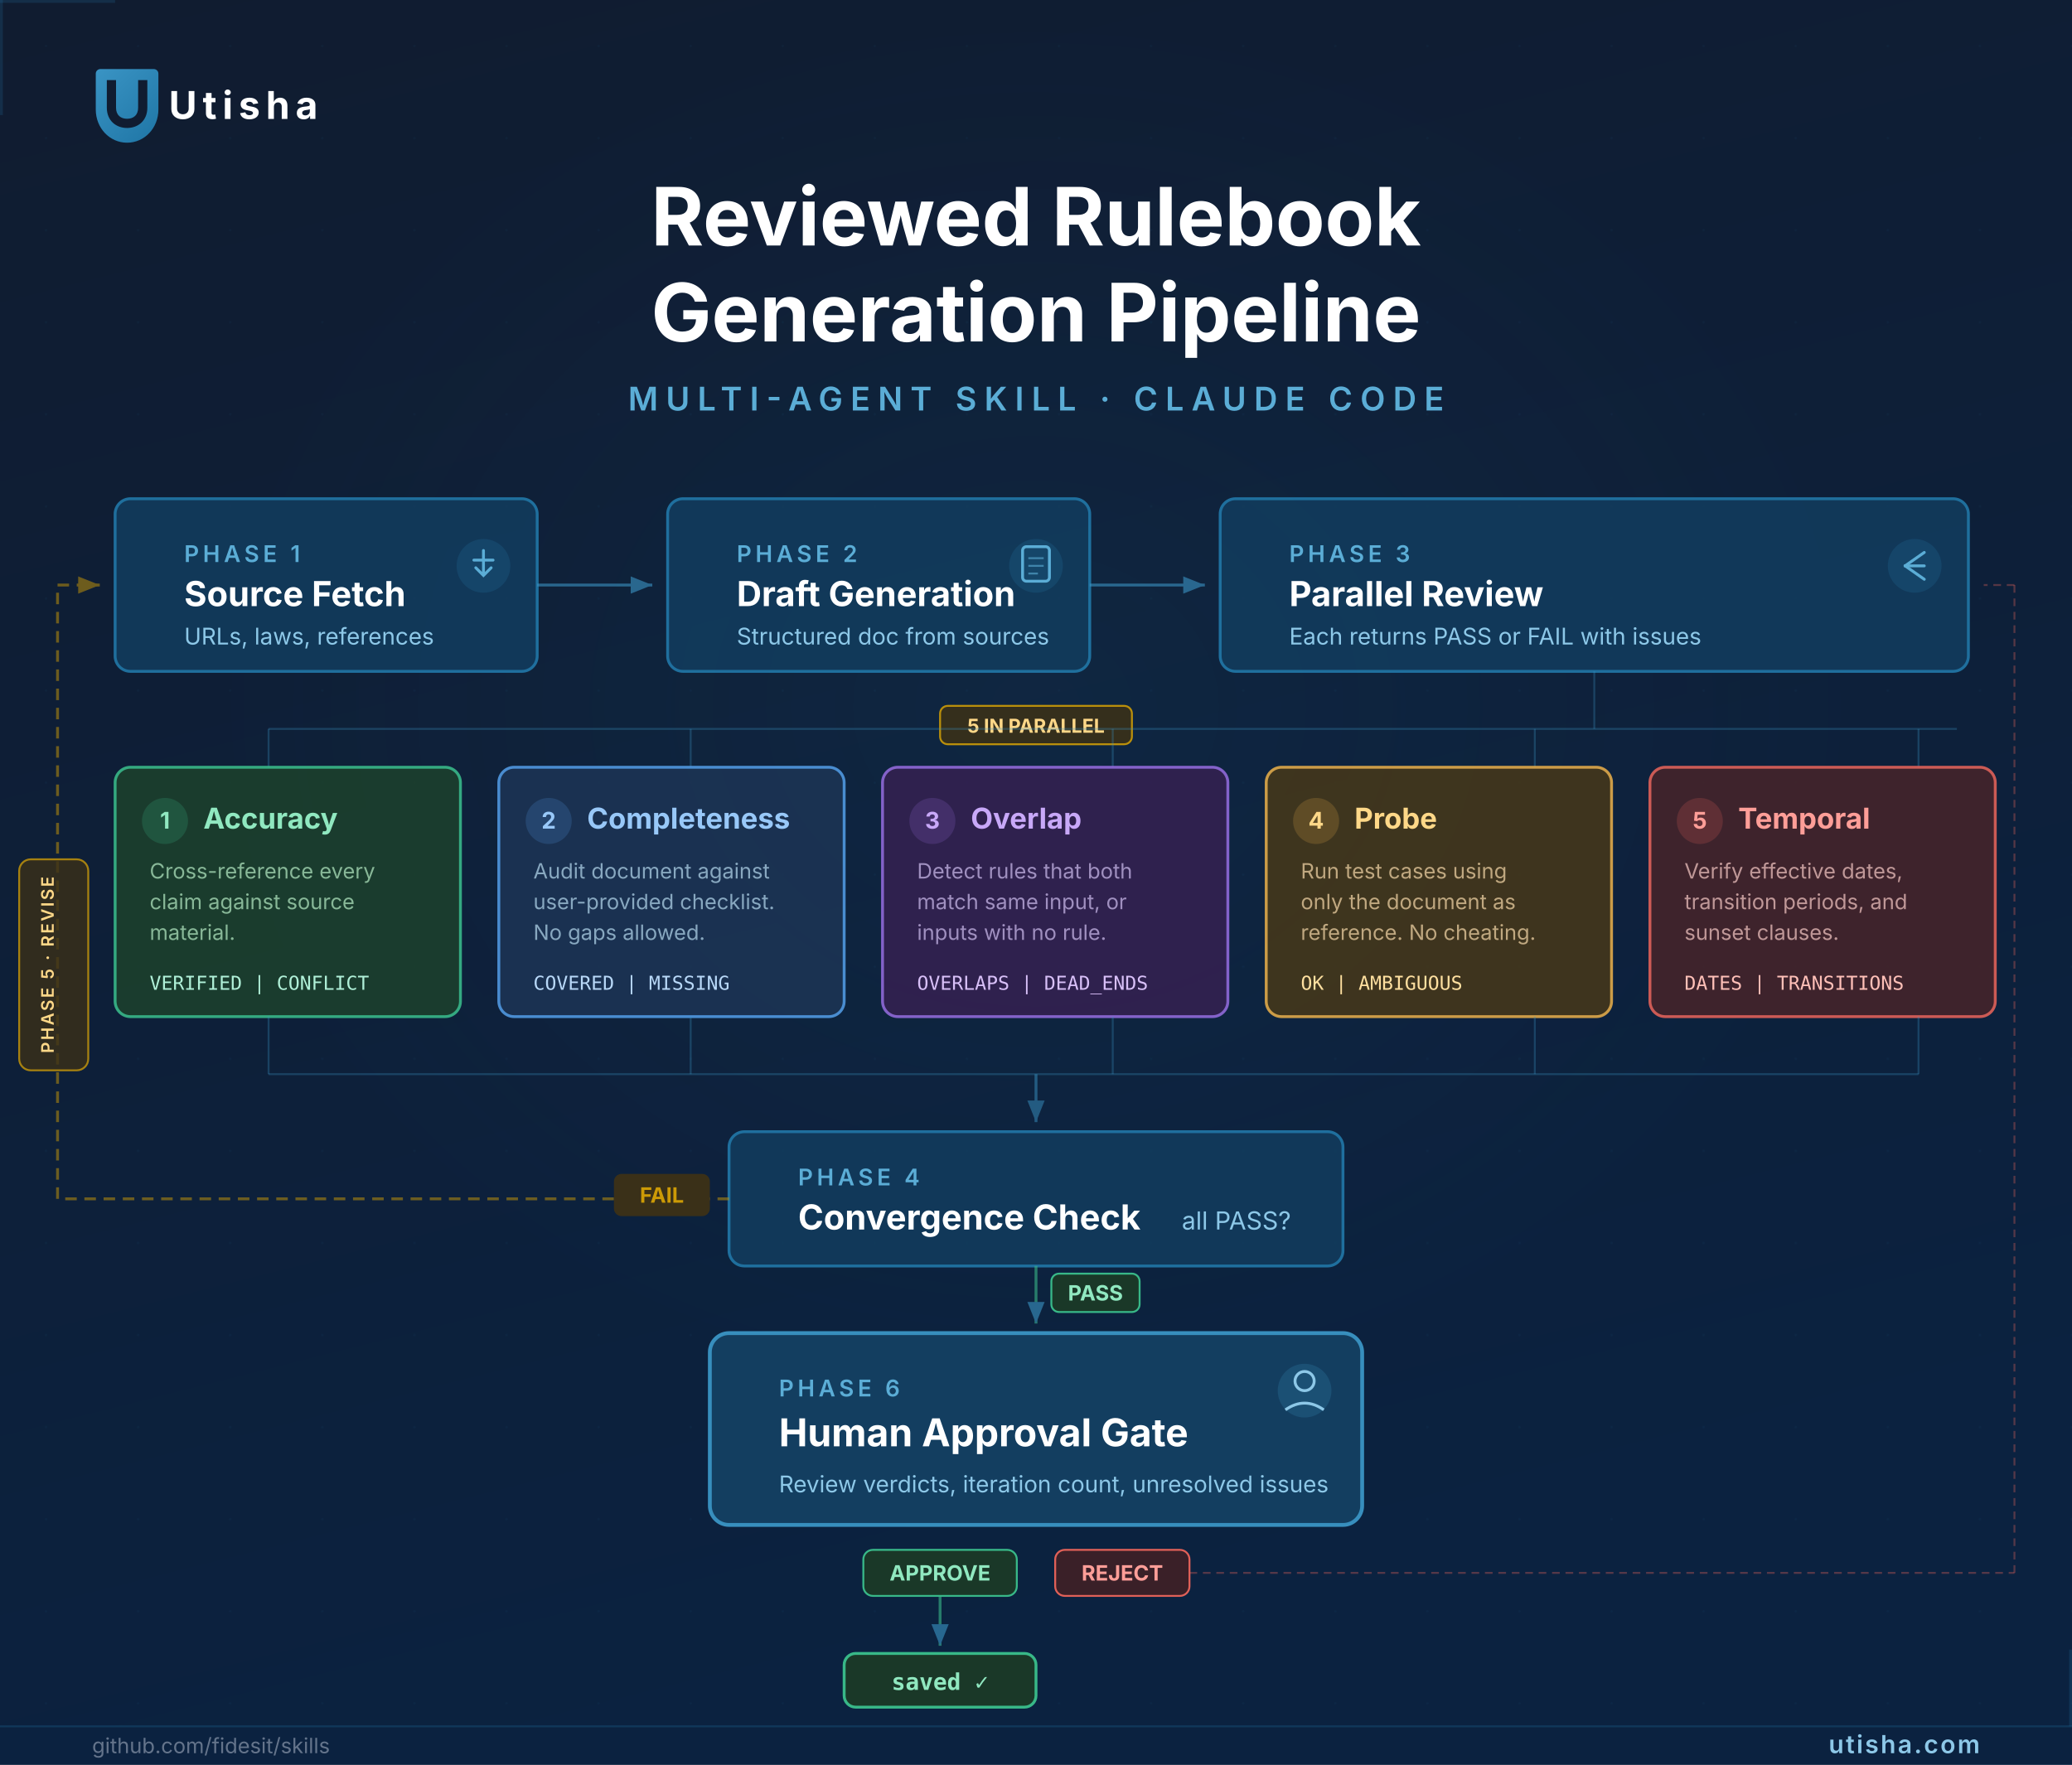
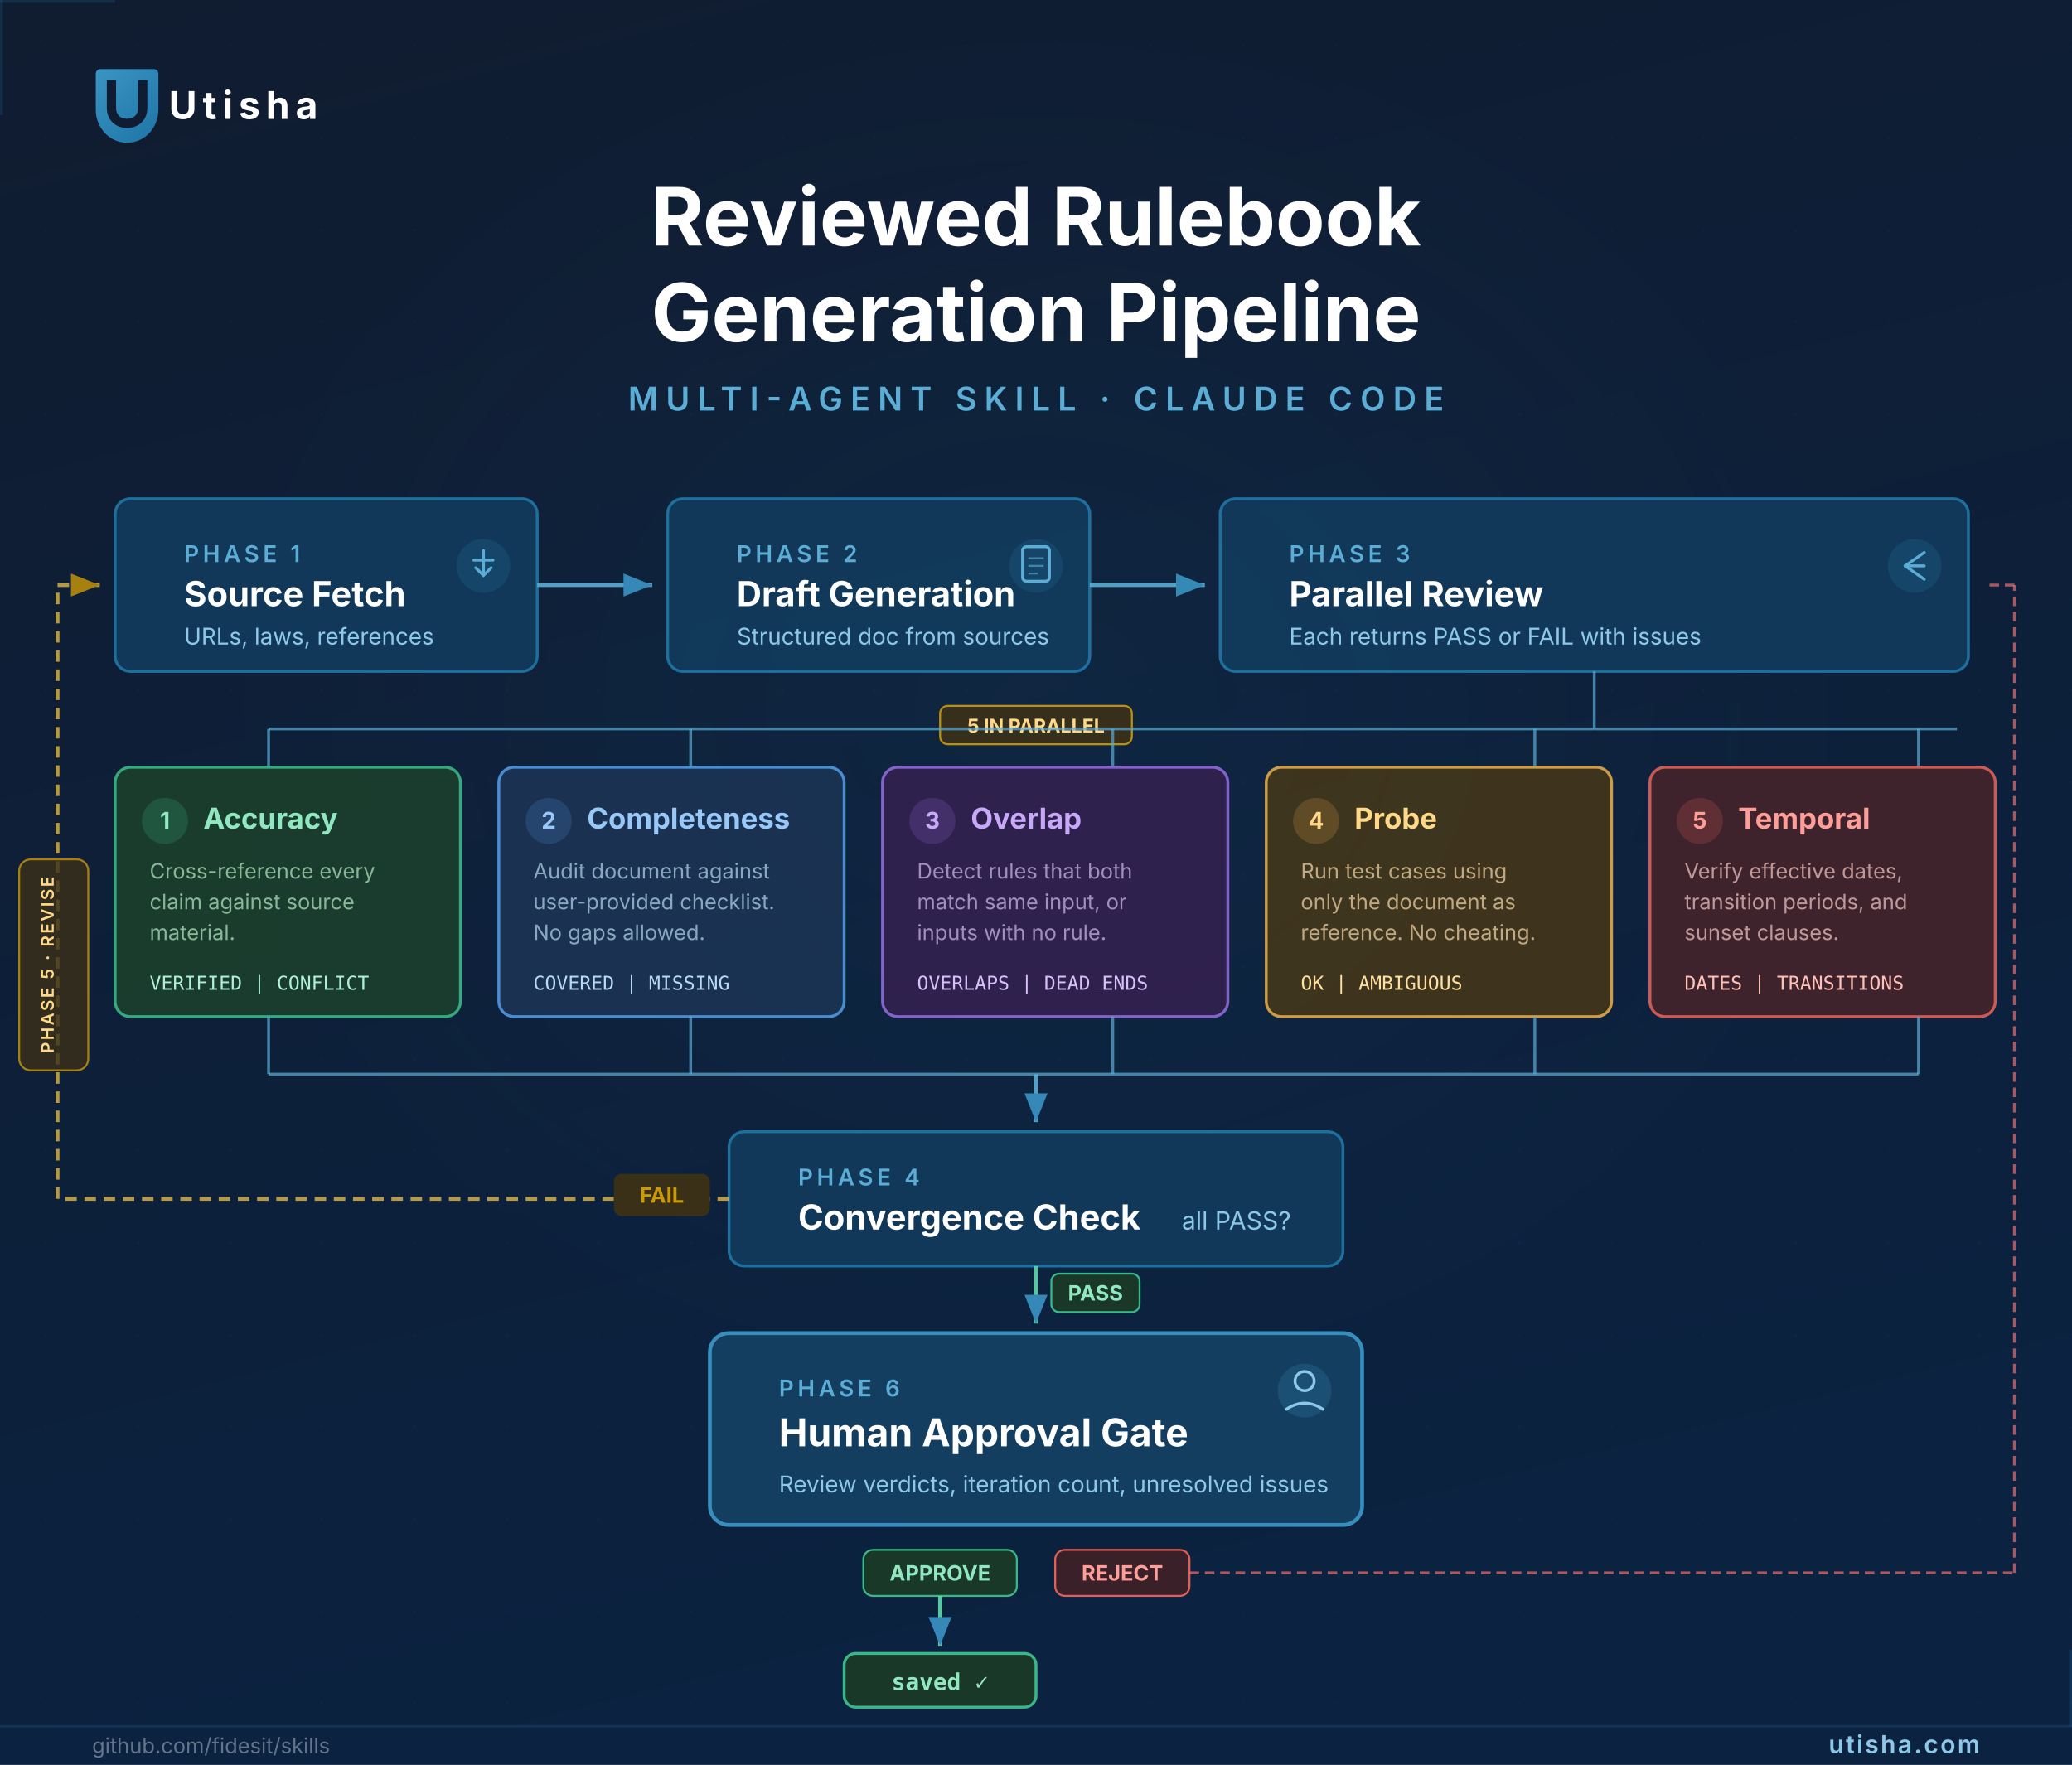
<svg xmlns="http://www.w3.org/2000/svg" viewBox="0 0 1080 920" width="1080" height="920">
  <defs>
    <linearGradient id="bg" x1="0" y1="0" x2="0.3" y2="1">
      <stop offset="0%" stop-color="#101C30" />
      <stop offset="100%" stop-color="#0B2240" />
    </linearGradient>
    <linearGradient id="logoGrad" x1="0%" y1="0%" x2="80%" y2="100%">
      <stop offset="0%" stop-color="#3A94C4" />
      <stop offset="100%" stop-color="#2178A8" />
    </linearGradient>
    <linearGradient id="phaseGrad" x1="0" y1="0" x2="1" y2="0">
      <stop offset="0%" stop-color="#2178A8" stop-opacity="0.25" />
      <stop offset="100%" stop-color="#2178A8" stop-opacity="0" />
    </linearGradient>
    <radialGradient id="glow" cx="50%" cy="40%" r="40%">
      <stop offset="0%" stop-color="#2178A8" stop-opacity="0.08" />
      <stop offset="100%" stop-color="#2178A8" stop-opacity="0" />
    </radialGradient>
    <pattern id="dots" x="0" y="0" width="48" height="48" patternUnits="userSpaceOnUse">
      <circle cx="24" cy="24" r="0.6" fill="#2178A8" opacity="0.06" />
    </pattern>
    <marker id="arrow" viewBox="0 0 10 8" refX="10" refY="4" markerWidth="8" markerHeight="6" orient="auto-start-reverse">
      <path d="M0,0 L10,4 L0,8 Z" fill="#3A94C4" />
    </marker>
    <marker id="arrowLoop" viewBox="0 0 10 8" refX="10" refY="4" markerWidth="8" markerHeight="6" orient="auto-start-reverse">
      <path d="M0,0 L10,4 L0,8 Z" fill="#CC9A06" />
    </marker>
  </defs>
  <rect width="1080" height="920" fill="url(#bg)" />
  <rect width="1080" height="920" fill="url(#dots)" />
  <rect width="1080" height="920" fill="url(#glow)" />
  <line x1="0" y1="0" x2="0" y2="60" stroke="#2178A8" stroke-width="3" opacity="0.2" />
  <line x1="0" y1="0" x2="60" y2="0" stroke="#2178A8" stroke-width="3" opacity="0.2" />
  <line x1="1080" y1="920" x2="1080" y2="860" stroke="#2178A8" stroke-width="3" opacity="0.2" />
  <line x1="1080" y1="920" x2="1020" y2="920" stroke="#2178A8" stroke-width="3" opacity="0.2" />
  <g transform="translate(48, 36) scale(0.48)">
    <path fill-rule="evenodd" d="M4 5 C4 2,6.5 0,9 0 L67 0 C69.5 0,72 2,72 5 L72 44 C72 64,57 80,38 80 C19 80,4 64,4 44 Z M16 12 L16 42 C16 56,26 64,38 64 C50 64,60 56,60 42 L60 12 L50 12 L50 42 C50 50,45 54,38 54 C31 54,26 50,26 42 L26 12 Z" fill="url(#logoGrad)" />
  </g>
  <text x="88" y="62" font-family="'Sora','Inter',sans-serif" font-size="20" font-weight="700" letter-spacing="3" fill="#FFFFFF">Utisha</text>
  <text x="540" y="128" text-anchor="middle" font-family="'Sora','Inter',sans-serif" font-size="42" font-weight="700" fill="#FFFFFF">Reviewed Rulebook</text>
  <text x="540" y="178" text-anchor="middle" font-family="'Sora','Inter',sans-serif" font-size="42" font-weight="700" fill="#FFFFFF">Generation Pipeline</text>
  <text x="540" y="214" text-anchor="middle" font-family="'Plus Jakarta Sans','Inter',sans-serif" font-size="17" font-weight="600" letter-spacing="4" fill="#5BADD6">MULTI-AGENT SKILL · CLAUDE CODE</text>
  <rect x="60" y="260" width="220" height="90" rx="8" fill="#123B5C" stroke="#2178A8" stroke-width="1.5" opacity="0.9" />
  <text x="96" y="293" font-family="'Sora','Inter',sans-serif" font-size="12" font-weight="600" letter-spacing="2" fill="#5BADD6">PHASE 1</text>
  <text x="96" y="316" font-family="'Sora','Inter',sans-serif" font-size="18" font-weight="700" fill="#FFFFFF">Source Fetch</text>
  <text x="96" y="336" font-family="'Plus Jakarta Sans','Inter',sans-serif" font-size="12" fill="#8DC8E8">URLs, laws, references</text>
  <circle cx="252" cy="295" r="14" fill="#2178A8" opacity="0.2" />
  <path d="M247,292 L257,292 M252,287 L252,299 M248,296 L252,300 L256,296" stroke="#5BADD6" stroke-width="1.5" fill="none" stroke-linecap="round" />
-   <line x1="280" y1="305" x2="340" y2="305" stroke="#3A94C4" stroke-width="1.5" marker-end="url(#arrow)" opacity="0.6" />
+   <line x1="280" y1="305" x2="340" y2="305" stroke="#5BADD6" stroke-width="2" marker-end="url(#arrow)" opacity="0.9" />
  <rect x="348" y="260" width="220" height="90" rx="8" fill="#123B5C" stroke="#2178A8" stroke-width="1.5" opacity="0.9" />
  <text x="384" y="293" font-family="'Sora','Inter',sans-serif" font-size="12" font-weight="600" letter-spacing="2" fill="#5BADD6">PHASE 2</text>
  <text x="384" y="316" font-family="'Sora','Inter',sans-serif" font-size="18" font-weight="700" fill="#FFFFFF">Draft Generation</text>
  <text x="384" y="336" font-family="'Plus Jakarta Sans','Inter',sans-serif" font-size="12" fill="#8DC8E8">Structured doc from sources</text>
  <circle cx="540" cy="295" r="14" fill="#2178A8" opacity="0.2" />
  <rect x="533" y="285" width="14" height="18" rx="2" fill="none" stroke="#5BADD6" stroke-width="1.5" />
  <line x1="536" y1="291" x2="544" y2="291" stroke="#5BADD6" stroke-width="1" opacity="0.6" />
  <line x1="536" y1="295" x2="544" y2="295" stroke="#5BADD6" stroke-width="1" opacity="0.6" />
  <line x1="536" y1="299" x2="541" y2="299" stroke="#5BADD6" stroke-width="1" opacity="0.6" />
-   <line x1="568" y1="305" x2="628" y2="305" stroke="#3A94C4" stroke-width="1.5" marker-end="url(#arrow)" opacity="0.6" />
+   <line x1="568" y1="305" x2="628" y2="305" stroke="#5BADD6" stroke-width="2" marker-end="url(#arrow)" opacity="0.9" />
  <rect x="636" y="260" width="390" height="90" rx="8" fill="#123B5C" stroke="#2178A8" stroke-width="1.5" opacity="0.9" />
  <text x="672" y="293" font-family="'Sora','Inter',sans-serif" font-size="12" font-weight="600" letter-spacing="2" fill="#5BADD6">PHASE 3</text>
  <text x="672" y="316" font-family="'Sora','Inter',sans-serif" font-size="18" font-weight="700" fill="#FFFFFF">Parallel Review</text>
  <text x="672" y="336" font-family="'Plus Jakarta Sans','Inter',sans-serif" font-size="12" fill="#8DC8E8">Each returns PASS or FAIL with issues</text>
  <circle cx="998" cy="295" r="14" fill="#2178A8" opacity="0.2" />
  <line x1="993" y1="295" x2="1003" y2="288" stroke="#5BADD6" stroke-width="1.5" stroke-linecap="round" />
  <line x1="993" y1="295" x2="1003" y2="295" stroke="#5BADD6" stroke-width="1.5" stroke-linecap="round" />
  <line x1="993" y1="295" x2="1003" y2="302" stroke="#5BADD6" stroke-width="1.5" stroke-linecap="round" />
  <rect x="490" y="368" width="100" height="20" rx="4" fill="#3a3018" stroke="#CC9A06" stroke-width="1" opacity="0.9" />
  <text x="540" y="382" text-anchor="middle" font-family="'Plus Jakarta Sans','Inter',sans-serif" font-size="10" font-weight="700" fill="#ffd888">5 IN PARALLEL</text>
-   <line x1="831" y1="350" x2="831" y2="380" stroke="#3A94C4" stroke-width="1" opacity="0.3" />
-   <line x1="831" y1="380" x2="140" y2="380" stroke="#3A94C4" stroke-width="1" opacity="0.3" />
-   <line x1="831" y1="380" x2="1020" y2="380" stroke="#3A94C4" stroke-width="1" opacity="0.3" />
-   <line x1="140" y1="380" x2="140" y2="400" stroke="#3A94C4" stroke-width="1" opacity="0.3" />
-   <line x1="360" y1="380" x2="360" y2="400" stroke="#3A94C4" stroke-width="1" opacity="0.3" />
-   <line x1="580" y1="380" x2="580" y2="400" stroke="#3A94C4" stroke-width="1" opacity="0.3" />
-   <line x1="800" y1="380" x2="800" y2="400" stroke="#3A94C4" stroke-width="1" opacity="0.3" />
-   <line x1="1000" y1="380" x2="1000" y2="400" stroke="#3A94C4" stroke-width="1" opacity="0.3" />
+   <line x1="831" y1="350" x2="831" y2="380" stroke="#5BADD6" stroke-width="1.5" opacity="0.7" />
+   <line x1="831" y1="380" x2="140" y2="380" stroke="#5BADD6" stroke-width="1.5" opacity="0.7" />
+   <line x1="831" y1="380" x2="1020" y2="380" stroke="#5BADD6" stroke-width="1.5" opacity="0.7" />
+   <line x1="140" y1="380" x2="140" y2="400" stroke="#5BADD6" stroke-width="1.5" opacity="0.7" />
+   <line x1="360" y1="380" x2="360" y2="400" stroke="#5BADD6" stroke-width="1.5" opacity="0.7" />
+   <line x1="580" y1="380" x2="580" y2="400" stroke="#5BADD6" stroke-width="1.5" opacity="0.7" />
+   <line x1="800" y1="380" x2="800" y2="400" stroke="#5BADD6" stroke-width="1.5" opacity="0.7" />
+   <line x1="1000" y1="380" x2="1000" y2="400" stroke="#5BADD6" stroke-width="1.5" opacity="0.7" />
  <rect x="60" y="400" width="180" height="130" rx="8" fill="#1a3828" stroke="#38b888" stroke-width="1.5" opacity="0.9" />
  <rect x="60" y="400" width="180" height="130" rx="8" fill="#38b888" opacity="0.05" />
  <circle cx="86" cy="428" r="12" fill="#38b888" opacity="0.2" />
  <text x="86" y="432" text-anchor="middle" font-family="'Sora','Inter',sans-serif" font-size="12" font-weight="700" fill="#90e8c0">1</text>
  <text x="106" y="432" font-family="'Sora','Inter',sans-serif" font-size="15" font-weight="700" fill="#90e8c0">Accuracy</text>
  <text x="78" y="458" font-family="'Plus Jakarta Sans','Inter',sans-serif" font-size="11" fill="#88b898">Cross-reference every</text>
  <text x="78" y="474" font-family="'Plus Jakarta Sans','Inter',sans-serif" font-size="11" fill="#88b898">claim against source</text>
  <text x="78" y="490" font-family="'Plus Jakarta Sans','Inter',sans-serif" font-size="11" fill="#88b898">material.</text>
  <text x="78" y="516" font-family="'JetBrains Mono',monospace" font-size="10" fill="#b0f0d8">VERIFIED | CONFLICT</text>
  <rect x="260" y="400" width="180" height="130" rx="8" fill="#182e4a" stroke="#5098e0" stroke-width="1.5" opacity="0.9" />
  <rect x="260" y="400" width="180" height="130" rx="8" fill="#5098e0" opacity="0.05" />
  <circle cx="286" cy="428" r="12" fill="#5098e0" opacity="0.2" />
  <text x="286" y="432" text-anchor="middle" font-family="'Sora','Inter',sans-serif" font-size="12" font-weight="700" fill="#98c8f8">2</text>
  <text x="306" y="432" font-family="'Sora','Inter',sans-serif" font-size="15" font-weight="700" fill="#98c8f8">Completeness</text>
  <text x="278" y="458" font-family="'Plus Jakarta Sans','Inter',sans-serif" font-size="11" fill="#88a8c0">Audit document against</text>
  <text x="278" y="474" font-family="'Plus Jakarta Sans','Inter',sans-serif" font-size="11" fill="#88a8c0">user-provided checklist.</text>
  <text x="278" y="490" font-family="'Plus Jakarta Sans','Inter',sans-serif" font-size="11" fill="#88a8c0">No gaps allowed.</text>
  <text x="278" y="516" font-family="'JetBrains Mono',monospace" font-size="10" fill="#b8d8f8">COVERED | MISSING</text>
  <rect x="460" y="400" width="180" height="130" rx="8" fill="#2e1c48" stroke="#9068d8" stroke-width="1.5" opacity="0.9" />
  <rect x="460" y="400" width="180" height="130" rx="8" fill="#9068d8" opacity="0.05" />
  <circle cx="486" cy="428" r="12" fill="#9068d8" opacity="0.2" />
  <text x="486" y="432" text-anchor="middle" font-family="'Sora','Inter',sans-serif" font-size="12" font-weight="700" fill="#c8a8f8">3</text>
  <text x="506" y="432" font-family="'Sora','Inter',sans-serif" font-size="15" font-weight="700" fill="#c8a8f8">Overlap</text>
  <text x="478" y="458" font-family="'Plus Jakarta Sans','Inter',sans-serif" font-size="11" fill="#a090c0">Detect rules that both</text>
  <text x="478" y="474" font-family="'Plus Jakarta Sans','Inter',sans-serif" font-size="11" fill="#a090c0">match same input, or</text>
  <text x="478" y="490" font-family="'Plus Jakarta Sans','Inter',sans-serif" font-size="11" fill="#a090c0">inputs with no rule.</text>
  <text x="478" y="516" font-family="'JetBrains Mono',monospace" font-size="10" fill="#d8c0f8">OVERLAPS | DEAD_ENDS</text>
  <rect x="660" y="400" width="180" height="130" rx="8" fill="#3a3018" stroke="#e0a848" stroke-width="1.5" opacity="0.9" />
  <rect x="660" y="400" width="180" height="130" rx="8" fill="#e0a848" opacity="0.05" />
  <circle cx="686" cy="428" r="12" fill="#e0a848" opacity="0.2" />
  <text x="686" y="432" text-anchor="middle" font-family="'Sora','Inter',sans-serif" font-size="12" font-weight="700" fill="#ffd888">4</text>
  <text x="706" y="432" font-family="'Sora','Inter',sans-serif" font-size="15" font-weight="700" fill="#ffd888">Probe</text>
  <text x="678" y="458" font-family="'Plus Jakarta Sans','Inter',sans-serif" font-size="11" fill="#c0a880">Run test cases using</text>
  <text x="678" y="474" font-family="'Plus Jakarta Sans','Inter',sans-serif" font-size="11" fill="#c0a880">only the document as</text>
  <text x="678" y="490" font-family="'Plus Jakarta Sans','Inter',sans-serif" font-size="11" fill="#c0a880">reference. No cheating.</text>
  <text x="678" y="516" font-family="'JetBrains Mono',monospace" font-size="10" fill="#ffe0a0">OK | AMBIGUOUS</text>
  <rect x="860" y="400" width="180" height="130" rx="8" fill="#3a2028" stroke="#e06058" stroke-width="1.5" opacity="0.9" />
  <rect x="860" y="400" width="180" height="130" rx="8" fill="#e06058" opacity="0.05" />
  <circle cx="886" cy="428" r="12" fill="#e06058" opacity="0.2" />
  <text x="886" y="432" text-anchor="middle" font-family="'Sora','Inter',sans-serif" font-size="12" font-weight="700" fill="#ff9e98">5</text>
  <text x="906" y="432" font-family="'Sora','Inter',sans-serif" font-size="15" font-weight="700" fill="#ff9e98">Temporal</text>
  <text x="878" y="458" font-family="'Plus Jakarta Sans','Inter',sans-serif" font-size="11" fill="#c09898">Verify effective dates,</text>
  <text x="878" y="474" font-family="'Plus Jakarta Sans','Inter',sans-serif" font-size="11" fill="#c09898">transition periods, and</text>
  <text x="878" y="490" font-family="'Plus Jakarta Sans','Inter',sans-serif" font-size="11" fill="#c09898">sunset clauses.</text>
  <text x="878" y="516" font-family="'JetBrains Mono',monospace" font-size="10" fill="#ffc0b8">DATES | TRANSITIONS</text>
-   <line x1="140" y1="530" x2="140" y2="560" stroke="#3A94C4" stroke-width="1" opacity="0.3" />
-   <line x1="360" y1="530" x2="360" y2="560" stroke="#3A94C4" stroke-width="1" opacity="0.3" />
-   <line x1="580" y1="530" x2="580" y2="560" stroke="#3A94C4" stroke-width="1" opacity="0.3" />
-   <line x1="800" y1="530" x2="800" y2="560" stroke="#3A94C4" stroke-width="1" opacity="0.3" />
-   <line x1="1000" y1="530" x2="1000" y2="560" stroke="#3A94C4" stroke-width="1" opacity="0.3" />
-   <line x1="140" y1="560" x2="1000" y2="560" stroke="#3A94C4" stroke-width="1" opacity="0.3" />
-   <line x1="540" y1="560" x2="540" y2="585" stroke="#3A94C4" stroke-width="1.5" marker-end="url(#arrow)" opacity="0.5" />
+   <line x1="140" y1="530" x2="140" y2="560" stroke="#5BADD6" stroke-width="1.5" opacity="0.7" />
+   <line x1="360" y1="530" x2="360" y2="560" stroke="#5BADD6" stroke-width="1.5" opacity="0.7" />
+   <line x1="580" y1="530" x2="580" y2="560" stroke="#5BADD6" stroke-width="1.5" opacity="0.7" />
+   <line x1="800" y1="530" x2="800" y2="560" stroke="#5BADD6" stroke-width="1.5" opacity="0.7" />
+   <line x1="1000" y1="530" x2="1000" y2="560" stroke="#5BADD6" stroke-width="1.5" opacity="0.7" />
+   <line x1="140" y1="560" x2="1000" y2="560" stroke="#5BADD6" stroke-width="1.5" opacity="0.7" />
+   <line x1="540" y1="560" x2="540" y2="585" stroke="#5BADD6" stroke-width="2" marker-end="url(#arrow)" opacity="0.9" />
  <rect x="380" y="590" width="320" height="70" rx="8" fill="#123B5C" stroke="#2178A8" stroke-width="1.5" opacity="0.9" />
  <text x="416" y="618" font-family="'Sora','Inter',sans-serif" font-size="12" font-weight="600" letter-spacing="2" fill="#5BADD6">PHASE 4</text>
  <text x="416" y="641" font-family="'Sora','Inter',sans-serif" font-size="18" font-weight="700" fill="#FFFFFF">Convergence Check</text>
  <text x="616" y="641" font-family="'Plus Jakarta Sans','Inter',sans-serif" font-size="13" fill="#8DC8E8">all PASS?</text>
-   <line x1="380" y1="625" x2="30" y2="625" stroke="#CC9A06" stroke-width="1.5" stroke-dasharray="6,4" opacity="0.5" />
-   <line x1="30" y1="625" x2="30" y2="305" stroke="#CC9A06" stroke-width="1.5" stroke-dasharray="6,4" opacity="0.5" />
-   <line x1="30" y1="305" x2="52" y2="305" stroke="#CC9A06" stroke-width="1.5" stroke-dasharray="6,4" marker-end="url(#arrowLoop)" opacity="0.5" />
+   <line x1="380" y1="625" x2="30" y2="625" stroke="#e0b848" stroke-width="2" stroke-dasharray="6,4" opacity="0.8" />
+   <line x1="30" y1="625" x2="30" y2="305" stroke="#e0b848" stroke-width="2" stroke-dasharray="6,4" opacity="0.8" />
+   <line x1="30" y1="305" x2="52" y2="305" stroke="#e0b848" stroke-width="2" stroke-dasharray="6,4" marker-end="url(#arrowLoop)" opacity="0.8" />
  <rect x="320" y="612" width="50" height="22" rx="4" fill="#3a3018" />
  <text x="345" y="627" text-anchor="middle" font-family="'Sora','Inter',sans-serif" font-size="11" font-weight="700" fill="#CC9A06">FAIL</text>
  <rect x="10" y="448" width="36" height="110" rx="6" fill="#3a3018" stroke="#CC9A06" stroke-width="1" opacity="0.8" />
  <text text-anchor="middle" font-family="'Sora','Inter',sans-serif" font-size="9" font-weight="600" letter-spacing="1" fill="#ffd888" transform="translate(28, 503) rotate(-90)">PHASE 5 · REVISE</text>
-   <line x1="540" y1="660" x2="540" y2="690" stroke="#38b888" stroke-width="1.5" marker-end="url(#arrow)" opacity="0.6" />
+   <line x1="540" y1="660" x2="540" y2="690" stroke="#60d8a8" stroke-width="2" marker-end="url(#arrow)" opacity="0.9" />
  <rect x="548" y="664" width="46" height="20" rx="4" fill="#1a3828" stroke="#38b888" stroke-width="1" />
  <text x="571" y="678" text-anchor="middle" font-family="'Sora','Inter',sans-serif" font-size="11" font-weight="700" fill="#90e8c0">PASS</text>
  <rect x="370" y="695" width="340" height="100" rx="10" fill="#123B5C" stroke="#3A94C4" stroke-width="2" opacity="0.95" />
  <rect x="370" y="695" width="340" height="100" rx="10" fill="#2178A8" opacity="0.06" />
  <text x="406" y="728" font-family="'Sora','Inter',sans-serif" font-size="12" font-weight="600" letter-spacing="2" fill="#5BADD6">PHASE 6</text>
  <text x="406" y="754" font-family="'Sora','Inter',sans-serif" font-size="20" font-weight="700" fill="#FFFFFF">Human Approval Gate</text>
  <text x="406" y="778" font-family="'Plus Jakarta Sans','Inter',sans-serif" font-size="12" fill="#8DC8E8">Review verdicts, iteration count, unresolved issues</text>
  <circle cx="680" cy="725" r="14" fill="#3A94C4" opacity="0.2" />
  <circle cx="680" cy="720" r="5" fill="none" stroke="#8DC8E8" stroke-width="1.5" />
  <path d="M670,735 Q680,728 690,735" fill="none" stroke="#8DC8E8" stroke-width="1.5" />
  <rect x="450" y="808" width="80" height="24" rx="5" fill="#1a3828" stroke="#38b888" stroke-width="1" />
  <text x="490" y="824" text-anchor="middle" font-family="'Sora','Inter',sans-serif" font-size="11" font-weight="700" fill="#90e8c0">APPROVE</text>
  <rect x="550" y="808" width="70" height="24" rx="5" fill="#3a2028" stroke="#e06058" stroke-width="1" />
  <text x="585" y="824" text-anchor="middle" font-family="'Sora','Inter',sans-serif" font-size="11" font-weight="700" fill="#ff9e98">REJECT</text>
-   <line x1="620" y1="820" x2="1050" y2="820" stroke="#e06058" stroke-width="1" stroke-dasharray="4,3" opacity="0.35" />
-   <line x1="1050" y1="820" x2="1050" y2="305" stroke="#e06058" stroke-width="1" stroke-dasharray="4,3" opacity="0.35" />
-   <line x1="1050" y1="305" x2="1034" y2="305" stroke="#e06058" stroke-width="1" stroke-dasharray="4,3" opacity="0.35" />
-   <line x1="490" y1="832" x2="490" y2="858" stroke="#38b888" stroke-width="1.5" marker-end="url(#arrow)" opacity="0.6" />
+   <line x1="620" y1="820" x2="1050" y2="820" stroke="#e87070" stroke-width="1.5" stroke-dasharray="5,3" opacity="0.7" />
+   <line x1="1050" y1="820" x2="1050" y2="305" stroke="#e87070" stroke-width="1.5" stroke-dasharray="5,3" opacity="0.7" />
+   <line x1="1050" y1="305" x2="1034" y2="305" stroke="#e87070" stroke-width="1.5" stroke-dasharray="5,3" opacity="0.7" />
+   <line x1="490" y1="832" x2="490" y2="858" stroke="#60d8a8" stroke-width="2" marker-end="url(#arrow)" opacity="0.9" />
  <rect x="440" y="862" width="100" height="28" rx="6" fill="#1a3828" stroke="#38b888" stroke-width="1.5" />
  <text x="490" y="881" text-anchor="middle" font-family="'JetBrains Mono',monospace" font-size="12" font-weight="600" fill="#90e8c0">saved ✓</text>
  <rect x="0" y="900" width="1080" height="20" fill="#0B2240" />
  <line x1="0" y1="900" x2="1080" y2="900" stroke="#2178A8" stroke-width="1" opacity="0.25" />
  <text x="48" y="914" font-family="'Plus Jakarta Sans','Inter',sans-serif" font-size="11" fill="#64748b">github.com/fidesit/skills</text>
  <text x="1032" y="914" text-anchor="end" font-family="'Plus Jakarta Sans','Inter',sans-serif" font-size="13" font-weight="600" letter-spacing="1" fill="#8DC8E8">utisha.com</text>
</svg>
